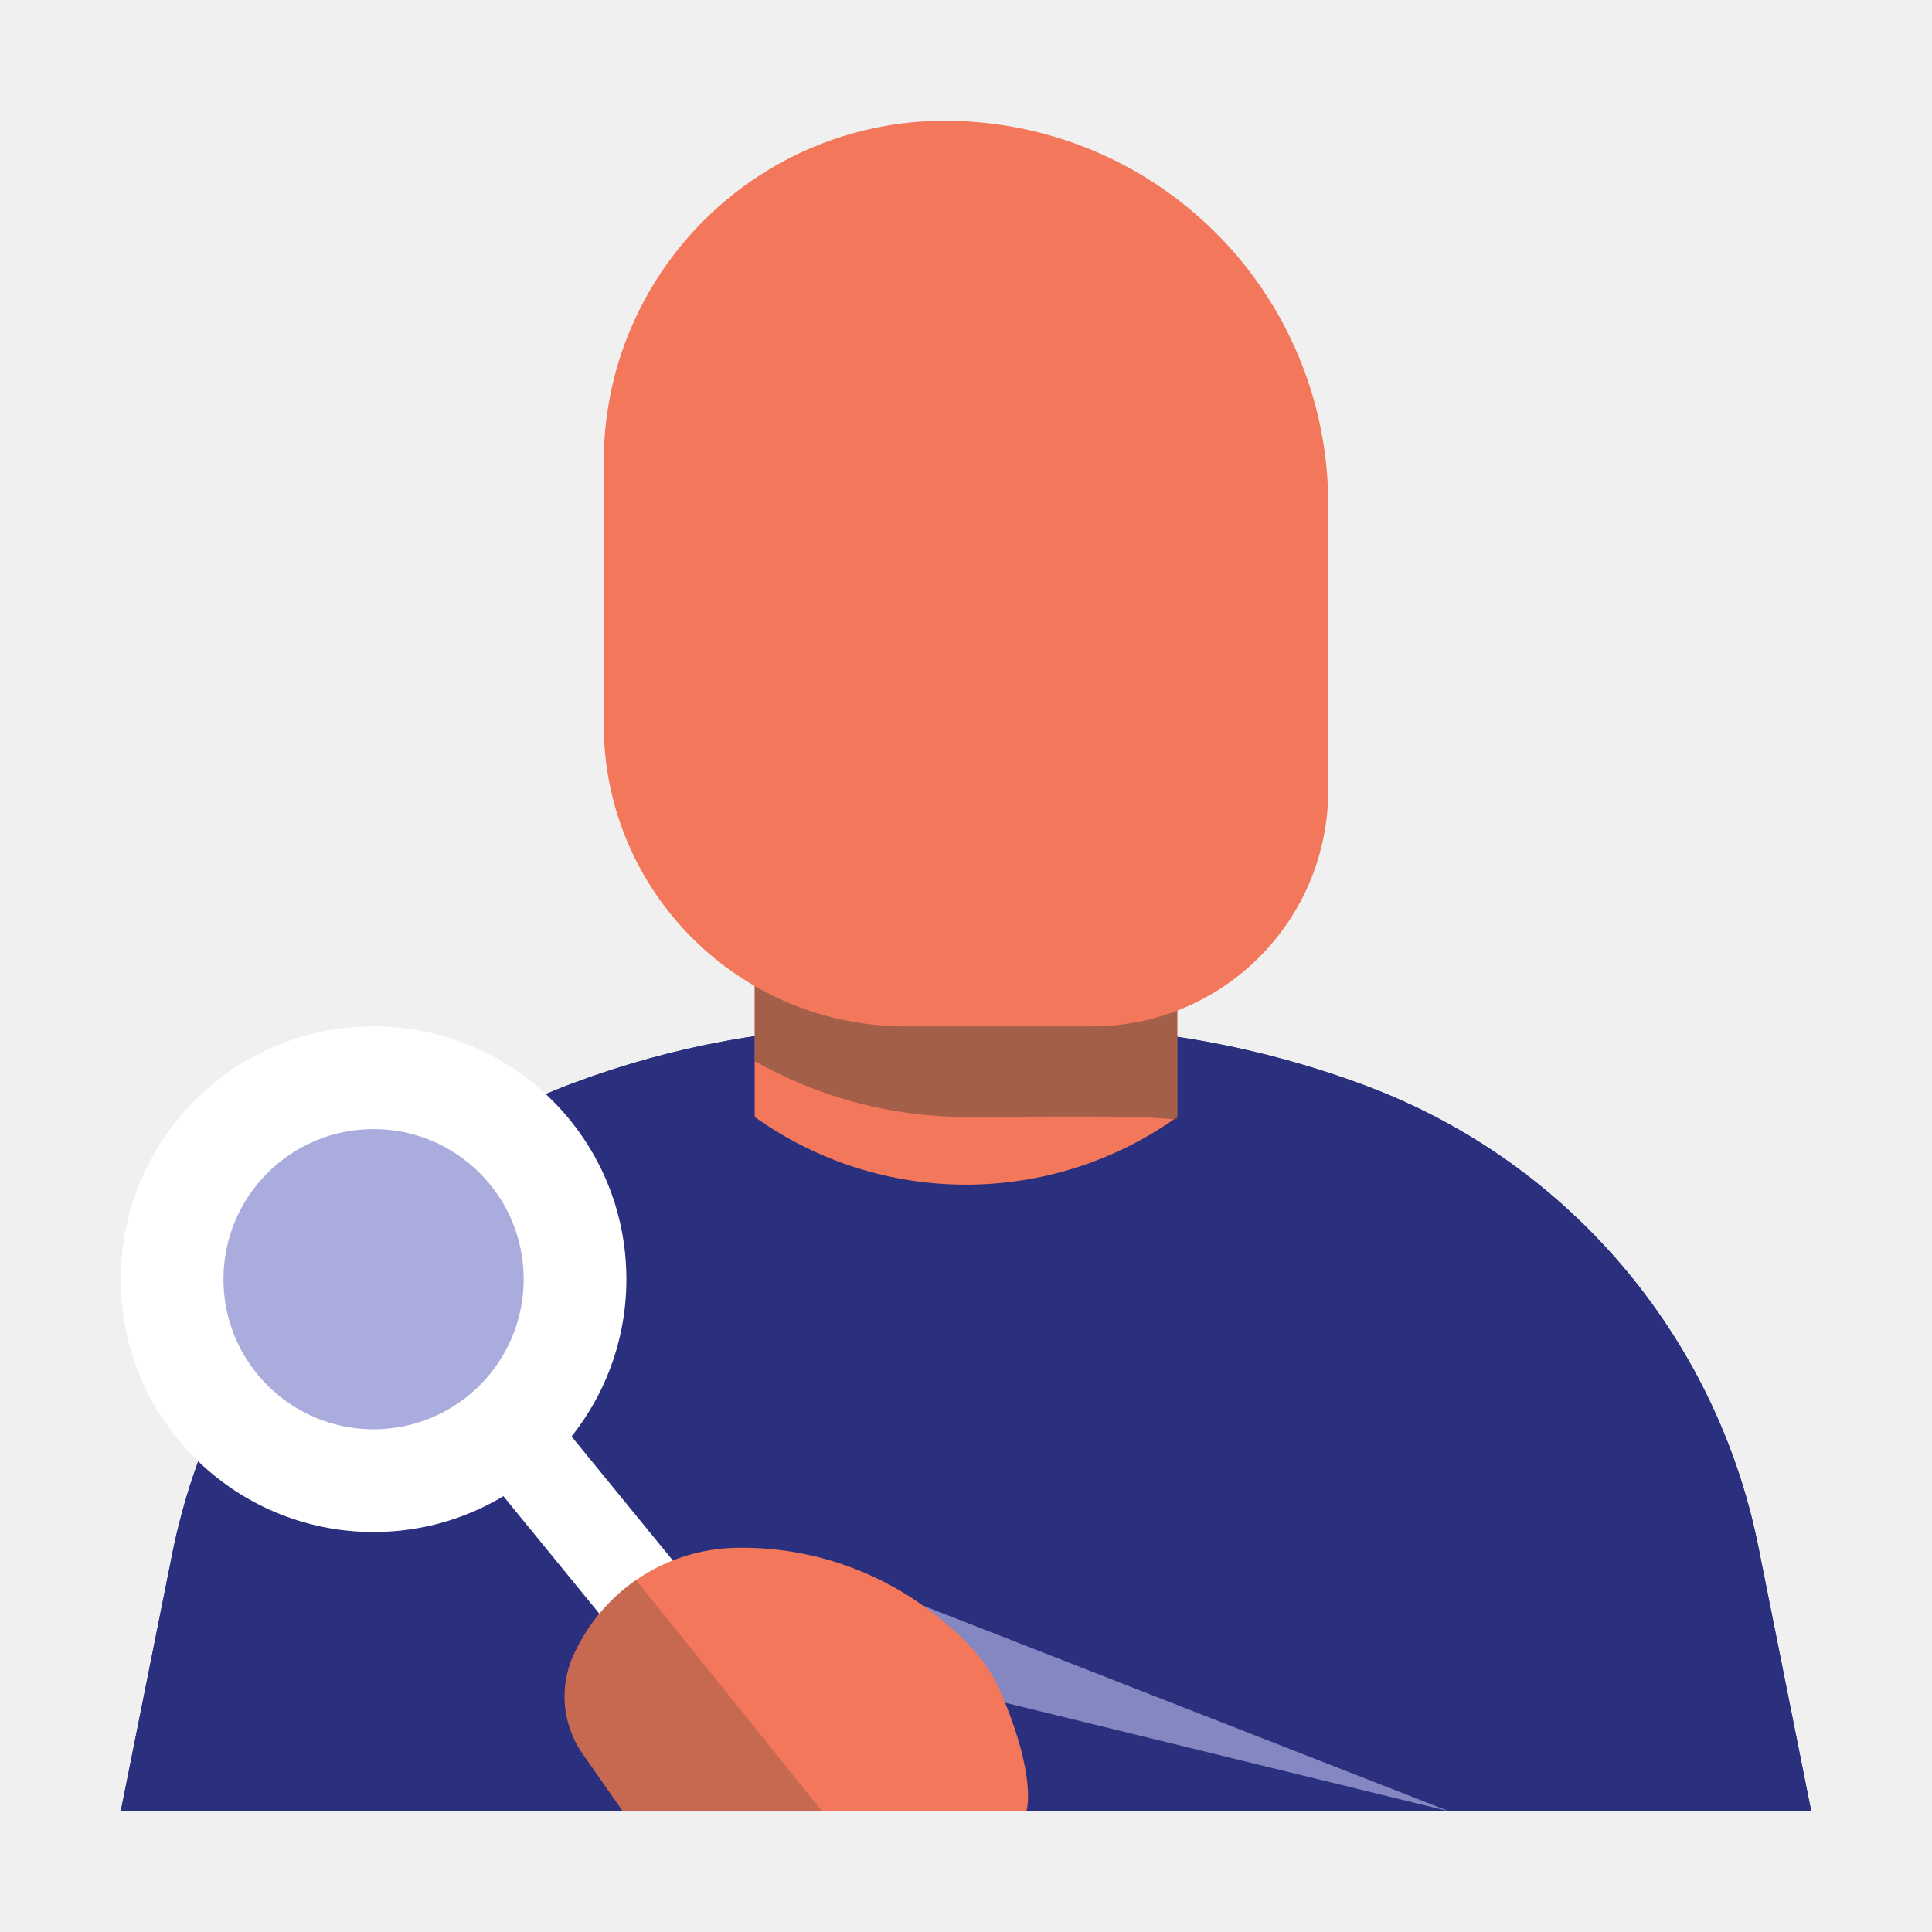
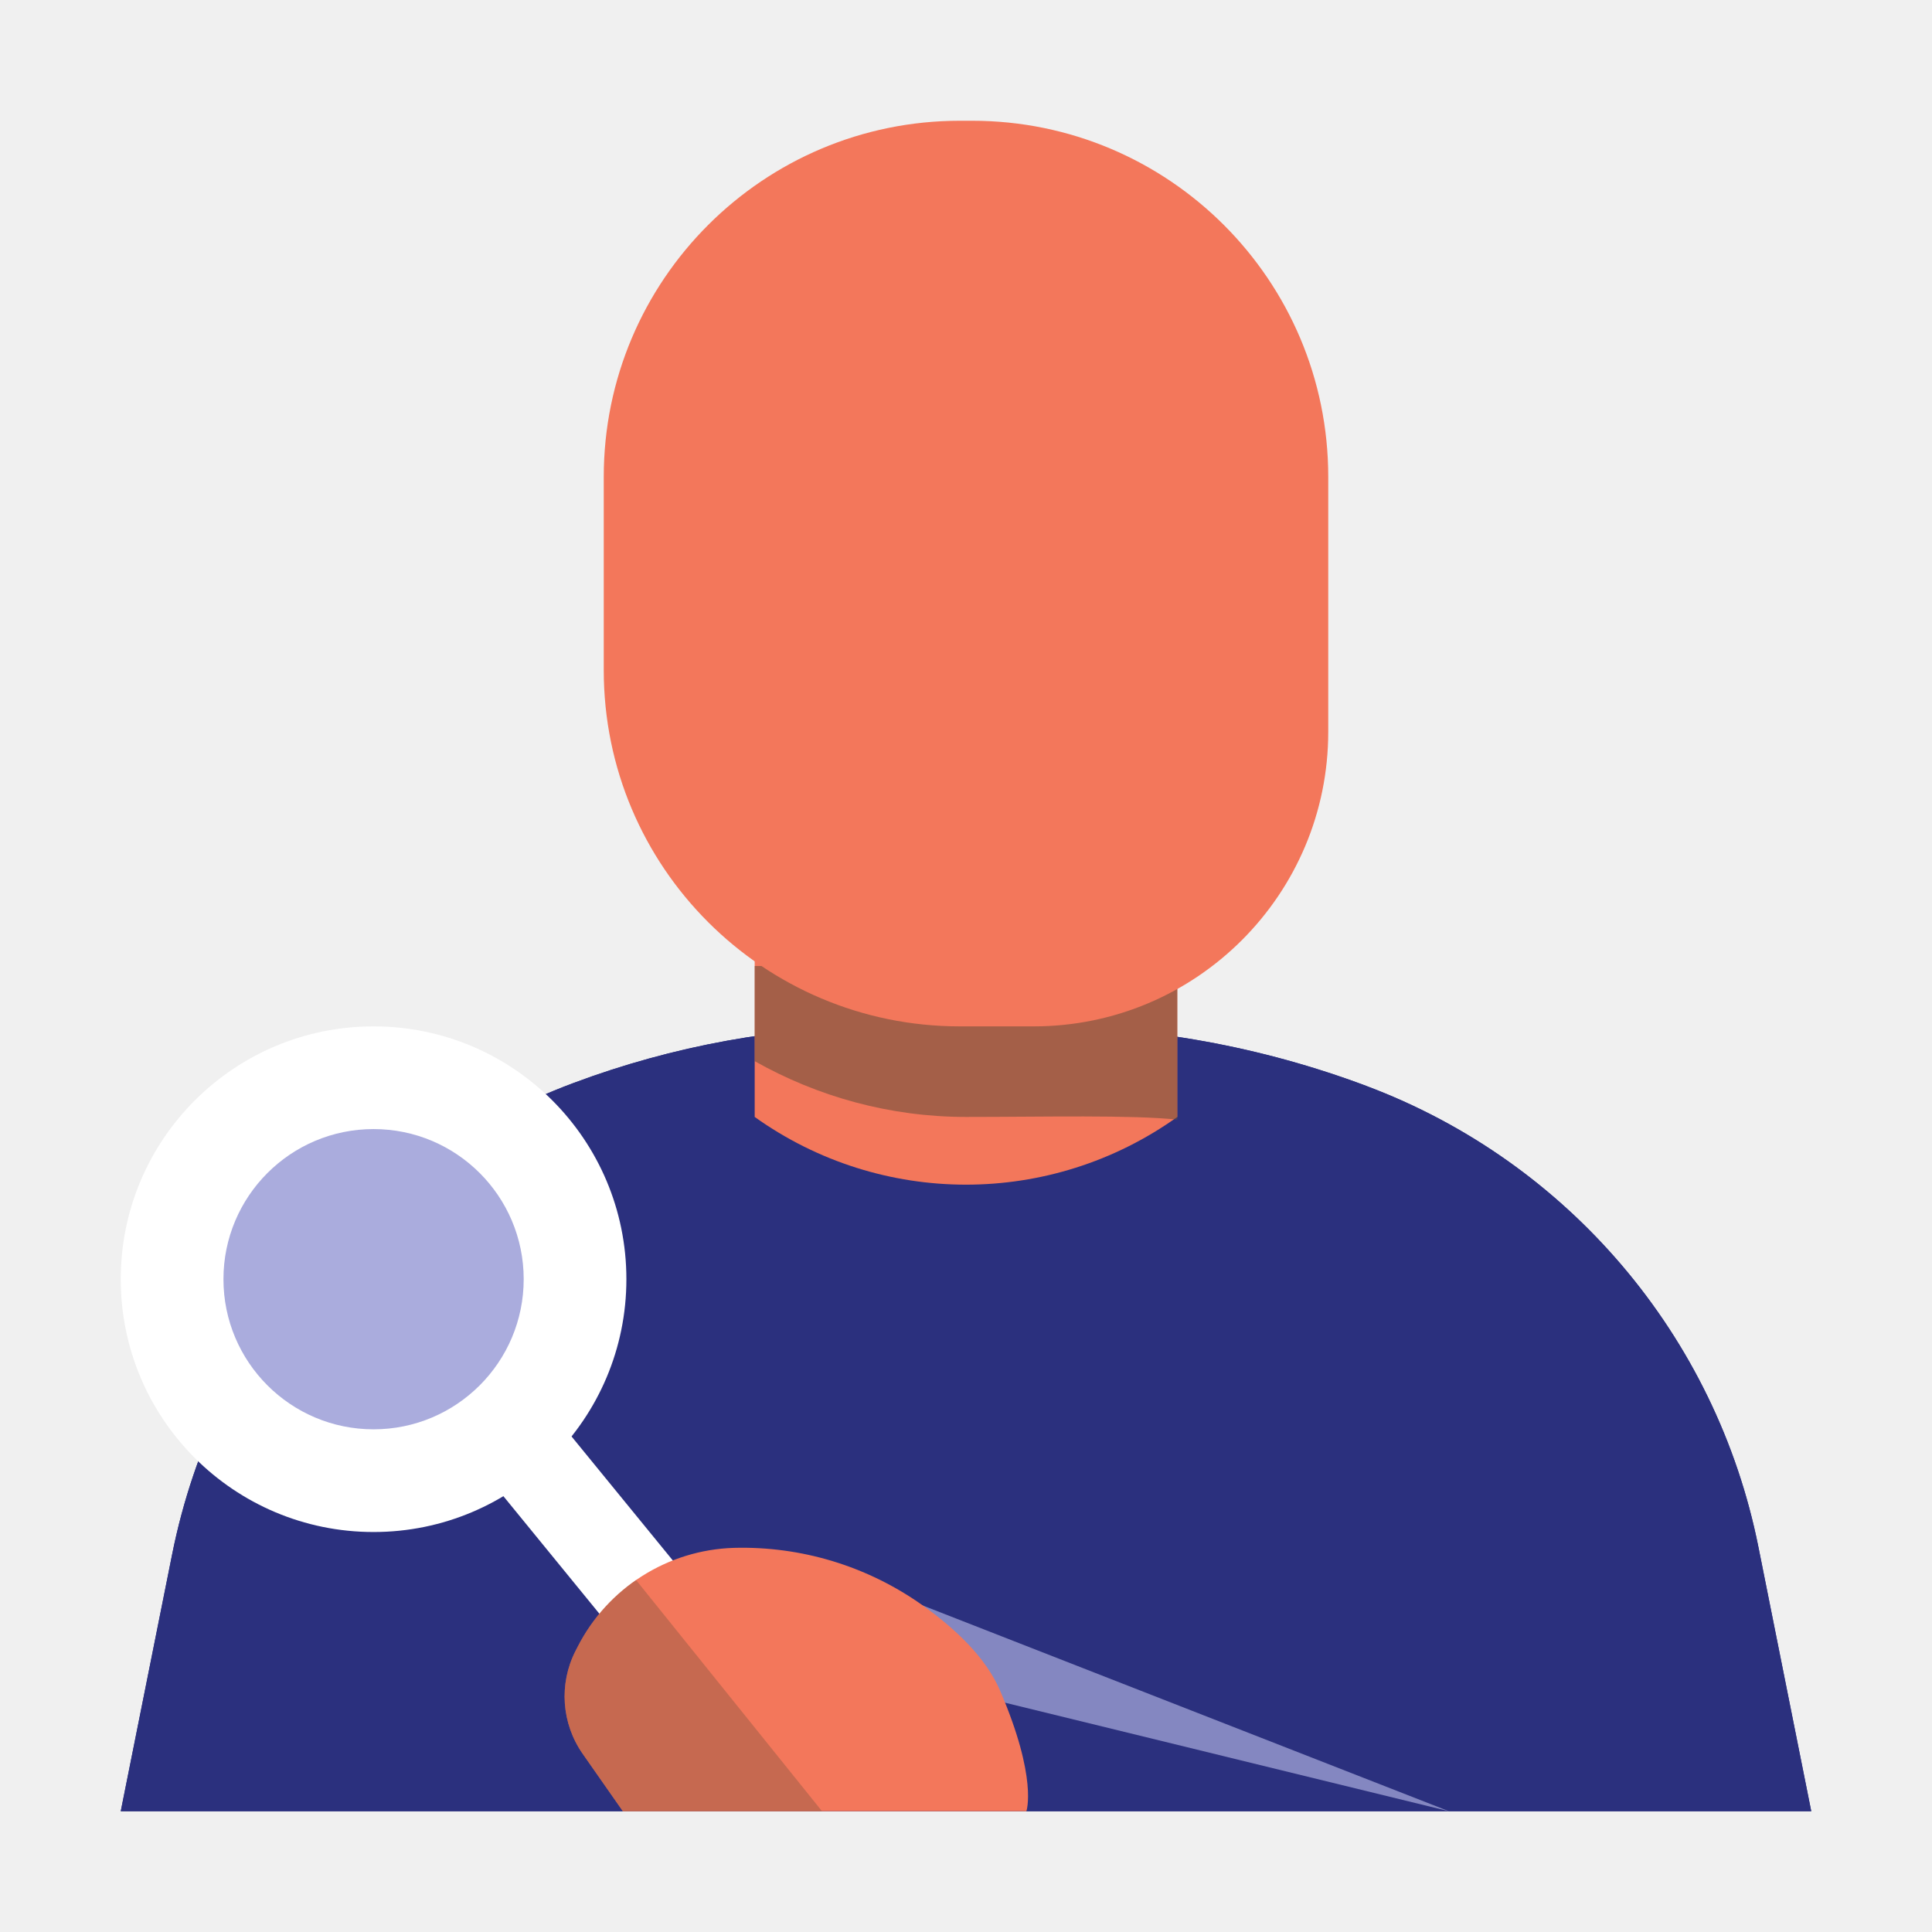
<svg xmlns="http://www.w3.org/2000/svg" width="100%" height="100%" viewBox="0 0 64 64" version="1.1" xml:space="preserve" style="fill-rule:evenodd;clip-rule:evenodd;stroke-linecap:round;stroke-miterlimit:1;">
  <rect id="Investigate" x="0" y="0" width="64" height="64" style="fill:none;" />
  <path d="M58.25,51.248C56.851,44.253 51.939,38.477 45.26,35.973C45.26,35.972 45.26,35.972 45.26,35.972C41.782,34.668 38.097,34 34.383,34C32.752,34 30.977,34 29.362,34C25.816,34 22.299,34.638 18.979,35.883C18.979,35.883 18.979,35.883 18.978,35.883C12.151,38.443 7.13,44.348 5.701,51.497C4.81,55.951 4,60 4,60L60,60C60,60 59.16,55.799 58.25,51.248Z" style="fill:#2b307e;" />
  <path d="M58.25,51.248C56.851,44.253 51.939,38.477 45.26,35.973C45.26,35.972 45.26,35.972 45.26,35.972C41.782,34.668 38.097,34 34.383,34C32.752,34 30.977,34 29.362,34C25.816,34 22.299,34.638 18.979,35.883C18.979,35.883 18.979,35.883 18.978,35.883C12.151,38.443 7.13,44.348 5.701,51.497C4.81,55.951 4,60 4,60L60,60C60,60 59.16,55.799 58.25,51.248Z" style="fill:#2b307e;" />
  <path d="M39,29L25,29L25,37C25,37 25,37 25.001,37.001C29.188,39.991 34.812,39.991 38.999,37.001C39,37 39,37 39,37L39,29Z" style="fill:#f3775b;" />
  <path d="M25,35.152L25,32L39,32L39,37.09C37.495,36.928 34.567,37 32,37C29.478,37 27.085,36.329 25,35.152Z" style="fill:#664e39;fill-opacity:0.561;" />
-   <path d="M44,16.698C44,13.33 42.662,10.1 40.281,7.719C37.899,5.338 34.67,4 31.302,4C31.301,4 31.301,4 31.3,4C25.059,4 20,9.059 20,15.3C20,18.16 20,21.211 20,24.002C20,29.524 24.476,34 29.998,34L36.186,34C38.258,34 40.246,33.177 41.711,31.711C43.177,30.246 44,28.258 44,26.186C44,23.287 44,19.92 44,16.698Z" style="fill:#f3775b;" />
+   <path d="M44,15.798C44,9.282 38.718,4 32.202,4C32.067,4 31.933,4 31.798,4C25.282,4 20,9.282 20,15.798C20,17.903 20,20.097 20,22.202C20,28.718 25.282,34 31.798,34L34.24,34C39.63,34 44,29.63 44,24.24C44,21.546 44,18.594 44,15.798Z" style="fill:#f3775b;" />
  <g>
    <path d="M14.375,44.375L24,56.16" style="fill:none;stroke:#fff;stroke-width:3px;" />
    <path d="M14.375,44.375L24,56.16" style="fill:#fff;" />
    <circle cx="12.375" cy="42.375" r="8.375" style="fill:#fff;" />
    <circle cx="12.375" cy="42.375" r="4.973" style="fill:#aaacdd;" />
    <path d="M27.54,52L48,60L30,55.599L27.54,52Z" style="fill:#aaacdd;fill-opacity:0.702;" />
    <path d="M20.633,60C20.633,60 19.95,59.025 19.303,58.098C18.6,57.093 18.508,55.782 19.065,54.69C19.088,54.646 19.11,54.601 19.133,54.557C20.13,52.601 22.114,51.343 24.308,51.275C24.308,51.275 24.308,51.275 24.308,51.275C26.545,51.214 28.74,51.882 30.563,53.179C31.639,53.948 32.654,54.9 33.127,56C34.385,58.922 34,60 34,60L20.633,60Z" style="fill:#f3775b;" />
    <clipPath id="_clip1">
      <path d="M20.633,60C20.633,60 19.95,59.025 19.303,58.098C18.6,57.093 18.508,55.782 19.065,54.69C19.088,54.646 19.11,54.601 19.133,54.557C20.13,52.601 22.114,51.343 24.308,51.275C24.308,51.275 24.308,51.275 24.308,51.275C26.545,51.214 28.74,51.882 30.563,53.179C31.639,53.948 32.654,54.9 33.127,56C34.385,58.922 34,60 34,60L20.633,60Z" />
    </clipPath>
    <g clip-path="url(#_clip1)">
      <path d="M19.187,50L29.251,62.51L15.736,62L15.934,55.599L19.187,50Z" style="fill:#a46048;fill-opacity:0.569;" />
    </g>
  </g>
</svg>
